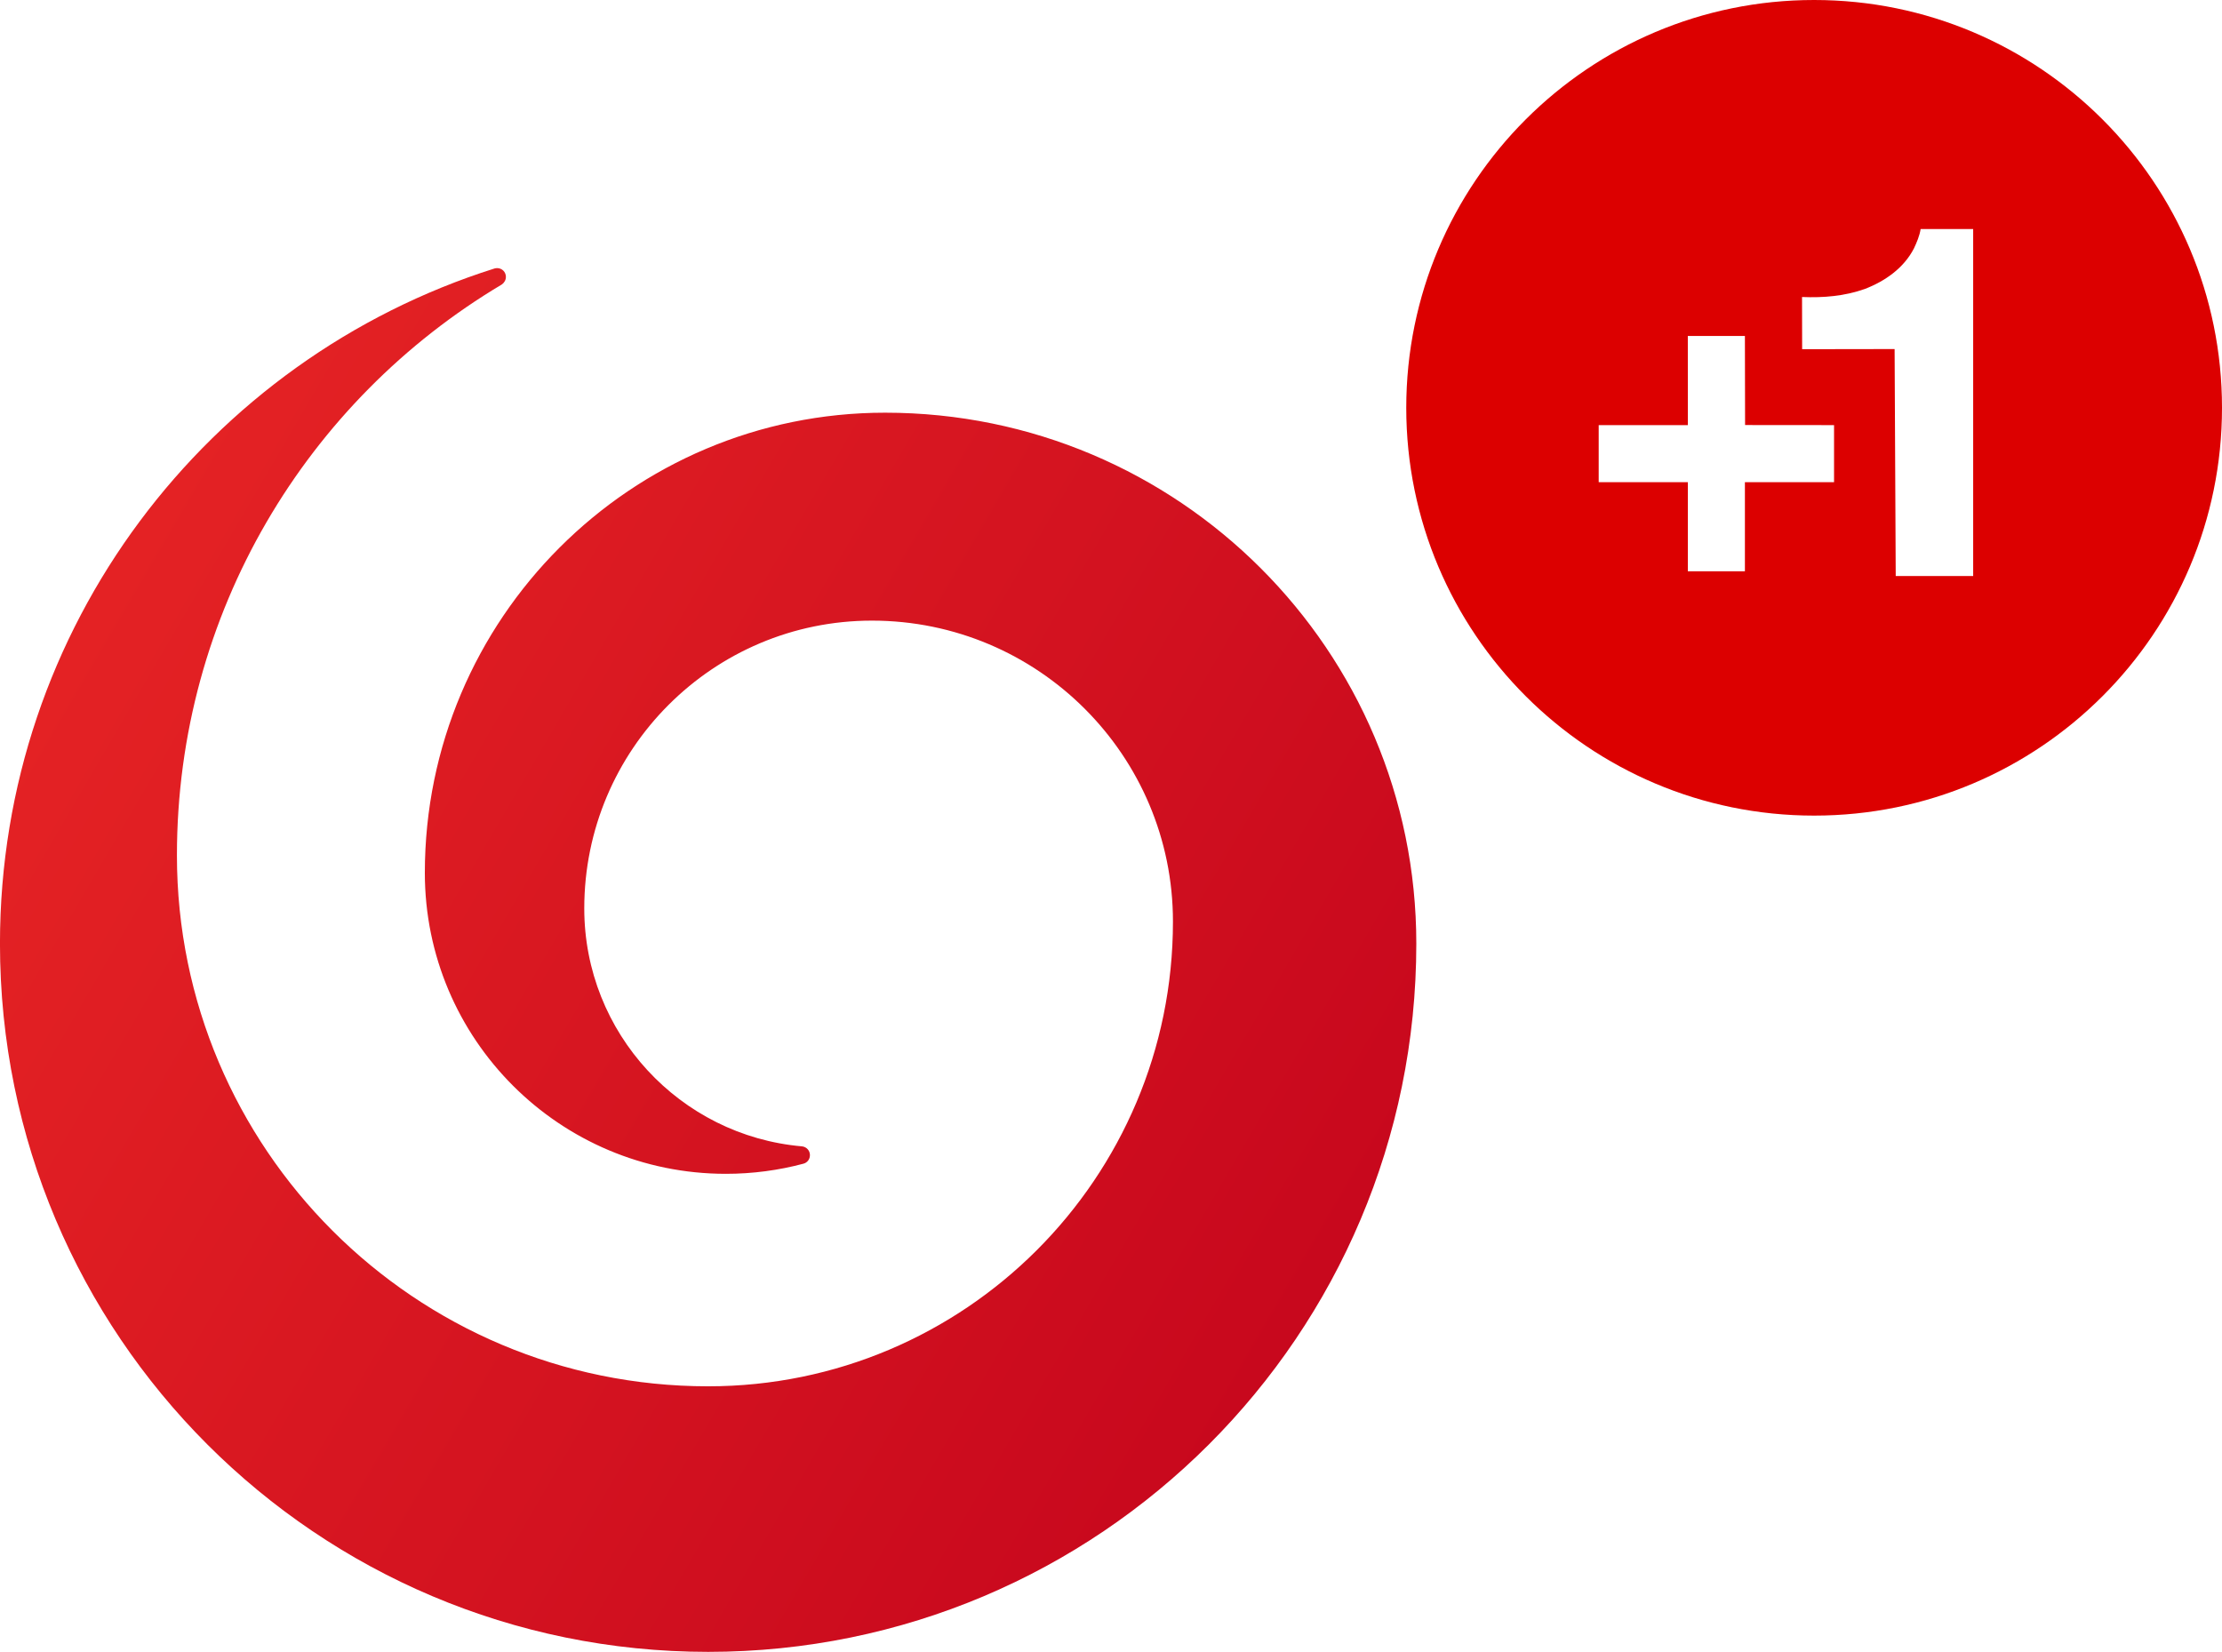
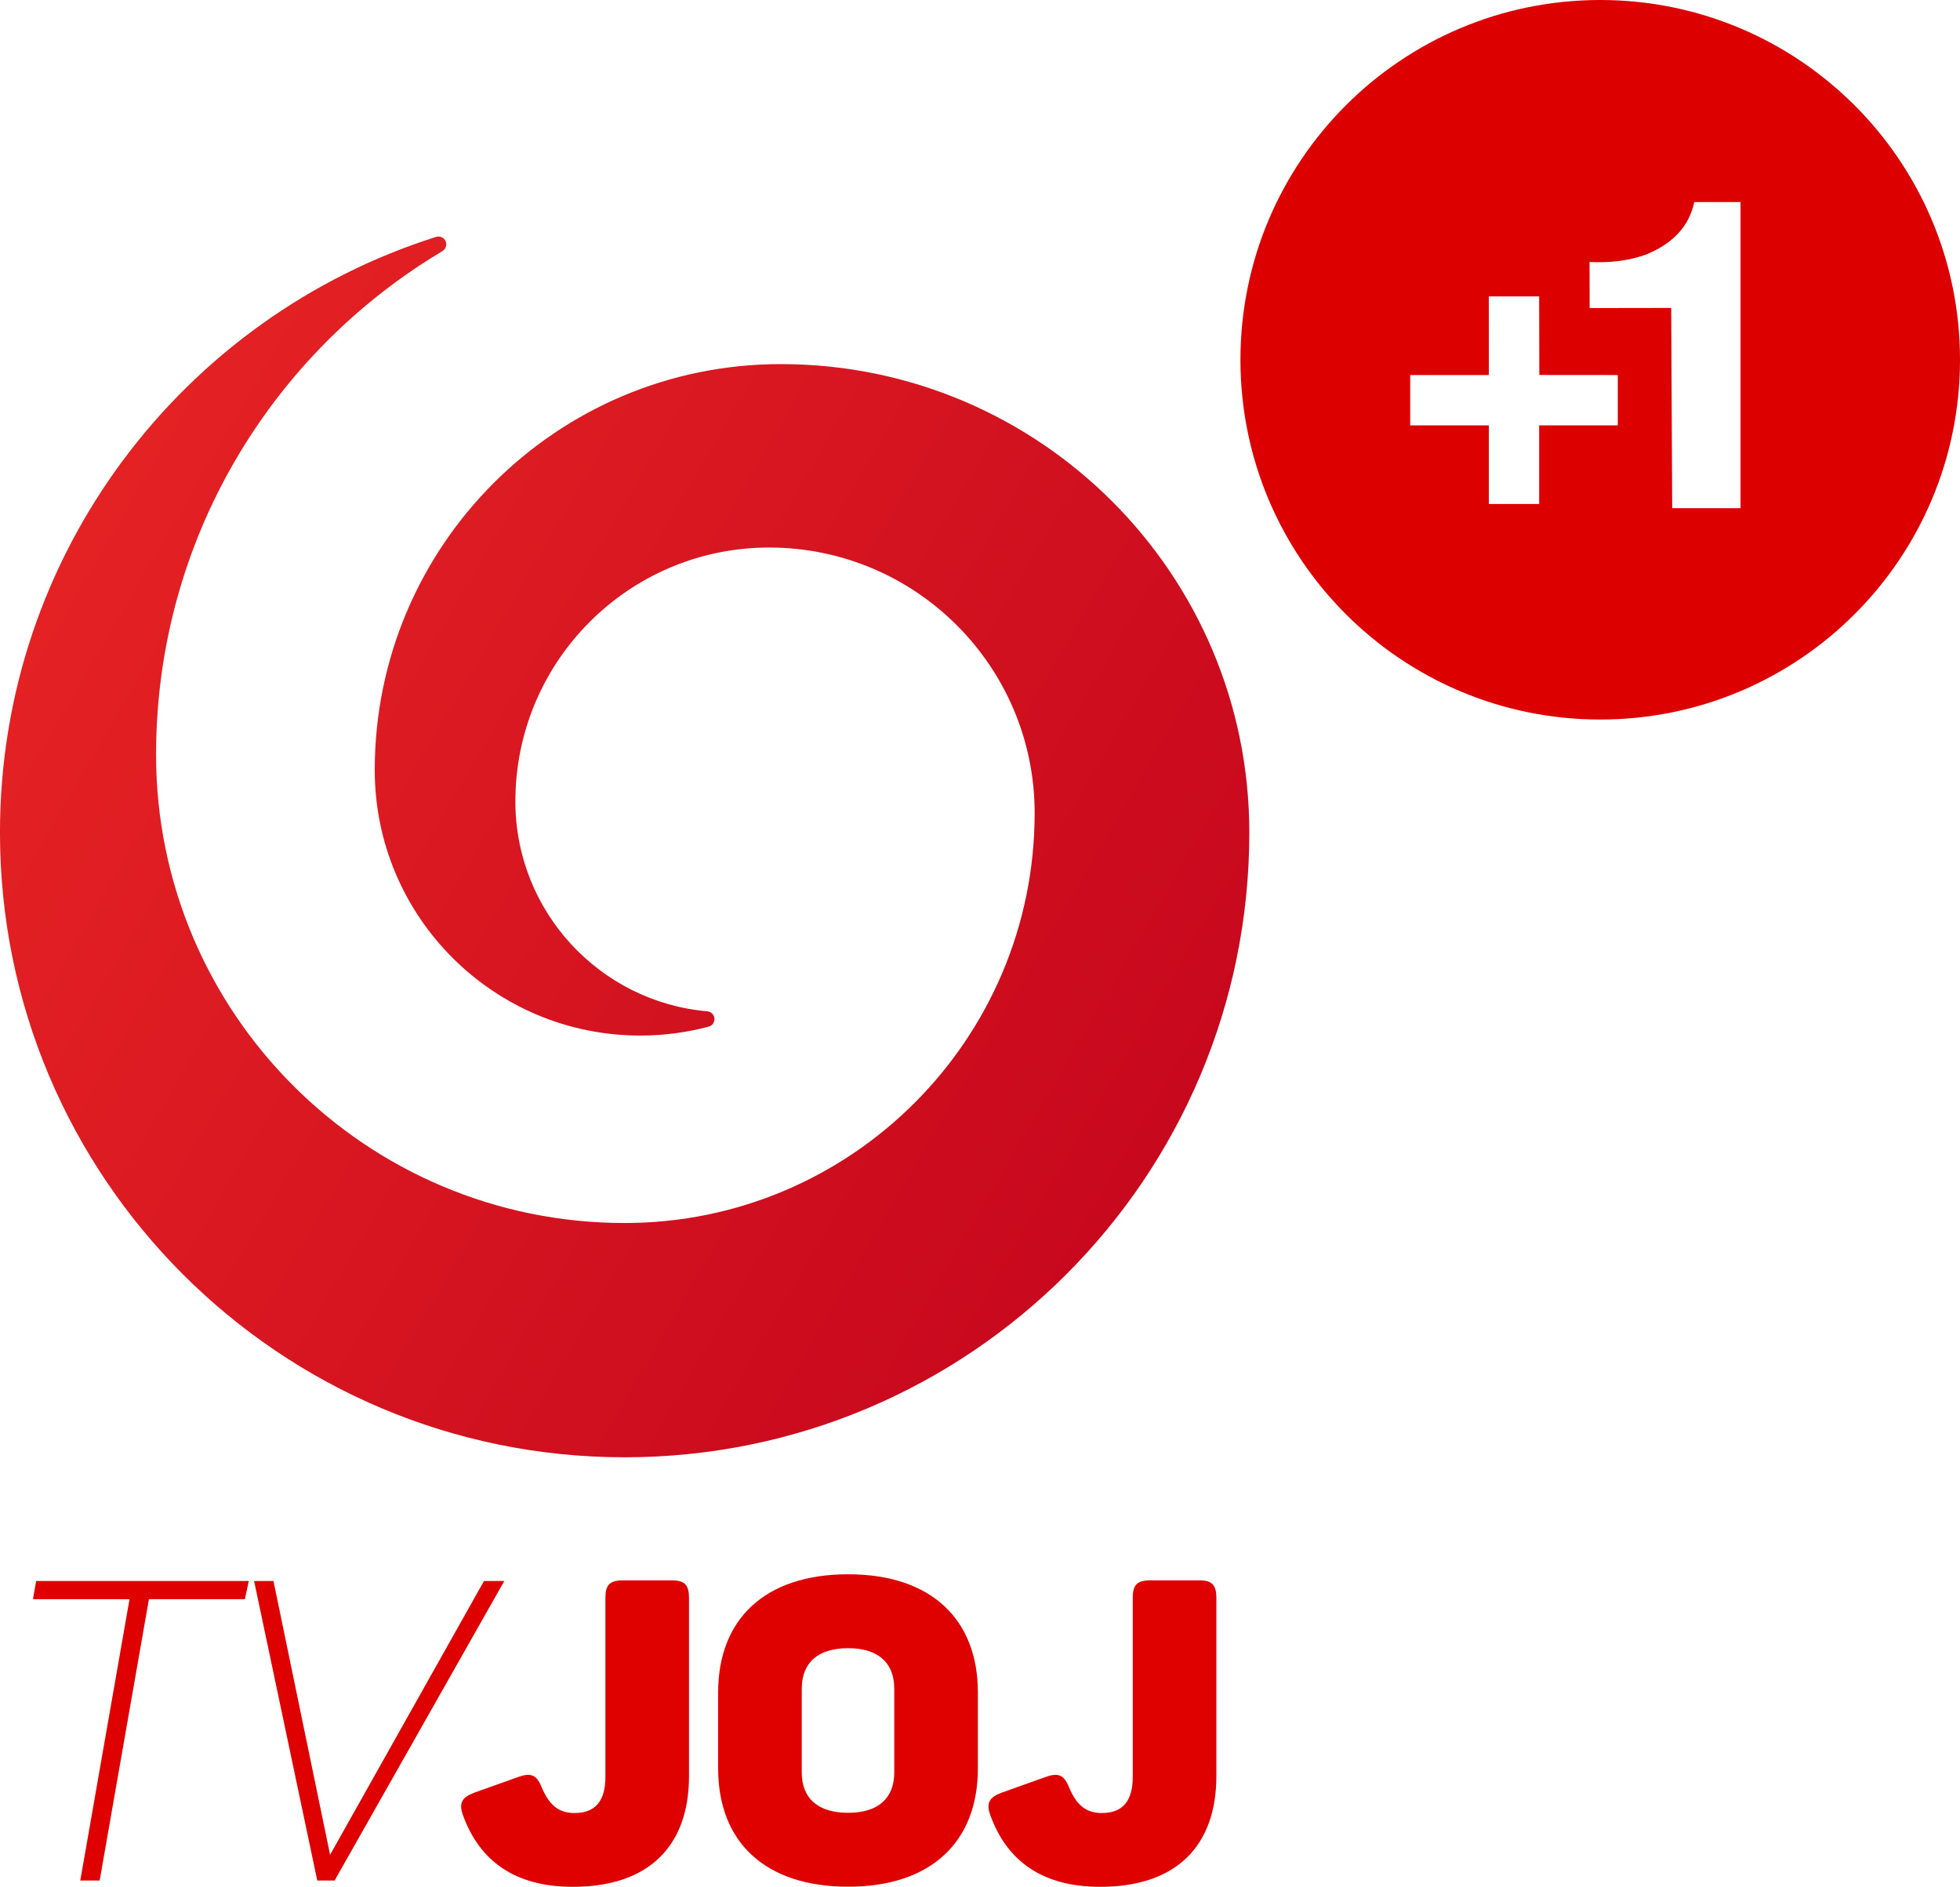
- <svg xmlns="http://www.w3.org/2000/svg" width="623.094pt" height="463.303pt" viewBox="0 0 623.094 463.303" version="1.1" id="svg7">
+ <svg xmlns="http://www.w3.org/2000/svg" xmlns:xlink="http://www.w3.org/1999/xlink" width="623.094pt" height="599.857pt" viewBox="0 0 623.094 599.857" version="1.1" id="svg7">
  <defs id="defs11">
    <clipPath clipPathUnits="userSpaceOnUse" id="clipPath19466">
      <path d="m 81.71,477.897 9.859,-5.692 5.657,9.798 -9.859,5.692 z" id="path19464" />
    </clipPath>
    <linearGradient x1="0" y1="0" x2="1" y2="0" gradientUnits="userSpaceOnUse" gradientTransform="matrix(7.279147,-4.202617,4.202617,7.279147,85.78086,482.066)" spreadMethod="pad" id="linearGradient19472">
      <stop style="stop-opacity:1;stop-color:#e42224" offset="0" id="stop19468" />
      <stop style="stop-opacity:1;stop-color:#c8081d" offset="1" id="stop19470" />
    </linearGradient>
    <clipPath clipPathUnits="userSpaceOnUse" id="clipPath19482">
      <path d="m 92.62,481.622 c 0,-0.555 -0.144,-1.076 -0.396,-1.529 v 0 c -0.044,-1.46 -1.223,-2.635 -2.685,-2.672 v 0 c 1.999,0.033 3.659,1.463 4.046,3.355 v 0 c -0.164,0.691 -0.555,1.294 -1.09,1.725 v 0 c 0.081,-0.279 0.125,-0.574 0.125,-0.879" id="path19480" />
    </clipPath>
    <mask maskUnits="userSpaceOnUse" x="0" y="0" width="1" height="1" id="mask19512">
      <g id="g19538">
        <g clip-path="url(#clipPath19490)" id="g19536">
          <path d="m 89.539,482.501 h 4.046 v -5.08 h -4.046 z" style="fill:#000000;fill-opacity:1;fill-rule:nonzero;stroke:none" id="path19514" />
          <g id="g19534">
            <g id="g19516" />
            <g id="g19532">
              <g clip-path="url(#clipPath19494)" id="g19530">
                <g id="g19528">
                  <g id="g19526">
                    <g id="g19524">
                      <g id="g19522">
                        <g clip-path="url(#clipPath19502)" id="g19520">
                          <path d="m 89.539,477.421 h 4.046 v 5.08 h -4.046 z" style="fill:url(#radialGradient19510);stroke:none" id="path19518" />
                        </g>
                      </g>
                    </g>
                  </g>
                </g>
              </g>
            </g>
          </g>
        </g>
      </g>
    </mask>
    <clipPath clipPathUnits="userSpaceOnUse" id="clipPath19490">
      <path d="m 89.539,482.501 h 4.046 v -5.08 h -4.046 z" id="path19488" />
    </clipPath>
    <clipPath clipPathUnits="userSpaceOnUse" id="clipPath19494">
      <path d="m 89.539,482.501 h 4.046 v -5.08 h -4.046 z" id="path19492" />
    </clipPath>
    <clipPath clipPathUnits="userSpaceOnUse" id="clipPath19502">
      <path d="m 89.539,477.421 h 4.046 v 5.08 h -4.046 z" id="path19500" />
    </clipPath>
    <radialGradient fx="0" fy="0" cx="0" cy="0" r="1" gradientUnits="userSpaceOnUse" gradientTransform="matrix(4.212342,0,0,4.212342,89.48906,481.6274)" spreadMethod="pad" id="radialGradient19510">
      <stop style="stop-opacity:1;stop-color:#000000" offset="0" id="stop19504" />
      <stop style="stop-opacity:1;stop-color:#000000" offset="0.8" id="stop19506" />
      <stop style="stop-opacity:1;stop-color:#b1b3b4" offset="1" id="stop19508" />
    </radialGradient>
    <clipPath clipPathUnits="userSpaceOnUse" id="clipPath19546">
      <path d="m 89.539,482.501 h 4.046 v -5.08 h -4.046 z" id="path19544" />
    </clipPath>
    <clipPath clipPathUnits="userSpaceOnUse" id="clipPath19554">
      <path d="m 89.539,477.421 h 4.046 v 5.08 h -4.046 z" id="path19552" />
    </clipPath>
    <radialGradient fx="0" fy="0" cx="0" cy="0" r="1" gradientUnits="userSpaceOnUse" gradientTransform="matrix(4.212342,0,0,4.212342,89.48906,481.6274)" spreadMethod="pad" id="radialGradient19562">
      <stop style="stop-opacity:1;stop-color:#e42224" offset="0" id="stop19556" />
      <stop style="stop-opacity:1;stop-color:#e42224" offset="0.8" id="stop19558" />
      <stop style="stop-opacity:1;stop-color:#571117" offset="1" id="stop19560" />
    </radialGradient>
-   </defs>
-   <path style="opacity:1;fill:#dc0000;fill-opacity:1;stroke:none;stroke-width:0.631;stroke-opacity:1" d="m 508.719,0 a 114.375,114.375 0 0 0 -114.375,114.375 114.375,114.375 0 0 0 114.375,114.375 114.375,114.375 0 0 0 114.375,-114.375 A 114.375,114.375 0 0 0 508.719,0 Z m 29.868,64.229 h 14.73 v 97.32 h -21.719 l -0.311,-63.649 -25.931,0.04 -0.029,-14.64 c 5.97,0.25 11.93,-0.24 17.59,-2.25 5.68,-2.18 10.92,-5.841 13.77,-11.341 0.83,-1.76 1.59,-3.55 1.9,-5.48 z m -65.29,30 h 16.011 l 0.05,24.98 24.949,0.021 v 16.009 l -24.999,-0.009 v 24.999 h -16 v -24.999 l -25,0.009 v -16.009 h 25 z" id="path4619" />
-   <g transform="matrix(133.965,0,0,133.965,38832.631,782.9892)" id="g4569">
-     <g id="g19450" transform="matrix(0.3527778,0,0,-0.3527778,-319.9515,165.4808)">
-       <g id="g19452">
-         <g id="g19458">
-           <g id="g19460">
-             <g clip-path="url(#clipPath19466)" id="g19462">
-               <path id="path19474" style="fill:url(#linearGradient19472);stroke:none" d="m 88.201,484.054 c -1.701,-0.537 -2.935,-2.128 -2.935,-4.007 v 0 c 0,-2.322 1.881,-4.203 4.202,-4.203 v 0 c 2.32,0 4.202,1.881 4.202,4.203 v 0 c 0,1.74 -1.411,3.151 -3.152,3.151 v 0 c -1.508,0 -2.731,-1.223 -2.731,-2.731 v 0 c 0,-0.987 0.8,-1.786 1.786,-1.786 v 0 c 0.159,0 0.314,0.021 0.46,0.06 v 0 c 0.023,0.006 0.039,0.026 0.039,0.051 v 0 c 0,0.027 -0.02,0.049 -0.047,0.052 v 0 c -0.724,0.063 -1.292,0.672 -1.292,1.412 v 0 c 0,0.943 0.764,1.708 1.707,1.708 v 0 c 0.986,0 1.786,-0.8 1.786,-1.786 v 0 c 0,-1.523 -1.235,-2.758 -2.758,-2.758 v 0 c -1.74,0 -3.152,1.411 -3.152,3.151 v 0 c 0,1.441 0.774,2.701 1.928,3.388 v 0 c 0.014,0.01 0.024,0.026 0.024,0.045 v 0 c 0,0.029 -0.023,0.052 -0.052,0.052 v 0 c -0.005,0 -0.011,-10e-4 -0.015,-0.002" />
+     <clipPath clipPathUnits="userSpaceOnUse" id="clipPath19466-2">
+       <path d="m 81.71,477.897 9.859,-5.692 5.657,9.798 -9.859,5.692 z" id="path19464-9" />
+     </clipPath>
+     <clipPath clipPathUnits="userSpaceOnUse" id="clipPath19482-2">
+       <path d="m 92.62,481.622 c 0,-0.555 -0.144,-1.076 -0.396,-1.529 v 0 c -0.044,-1.46 -1.223,-2.635 -2.685,-2.672 v 0 c 1.999,0.033 3.659,1.463 4.046,3.355 v 0 c -0.164,0.691 -0.555,1.294 -1.09,1.725 v 0 c 0.081,-0.279 0.125,-0.574 0.125,-0.879" id="path19480-0" />
+     </clipPath>
+     <mask maskUnits="userSpaceOnUse" x="0" y="0" width="1" height="1" id="mask19512-3">
+       <g id="g19538-9">
+         <g clip-path="url(#clipPath19490-2)" id="g19536-8">
+           <path d="m 89.539,482.501 h 4.046 v -5.08 h -4.046 z" style="fill:#000000;fill-opacity:1;fill-rule:nonzero;stroke:none" id="path19514-9" />
+           <g id="g19534-6">
+             <g id="g19516-3" />
+             <g id="g19532-0">
+               <g clip-path="url(#clipPath19494-3)" id="g19530-6">
+                 <g id="g19528-2">
+                   <g id="g19526-3">
+                     <g id="g19524-7">
+                       <g id="g19522-0">
+                         <g clip-path="url(#clipPath19502-5)" id="g19520-2">
+                           <path d="m 89.539,477.421 h 4.046 v 5.08 h -4.046 z" style="fill:url(#radialGradient19510-2);stroke:none" id="path19518-7" />
+                         </g>
+                       </g>
+                     </g>
+                   </g>
+                 </g>
+               </g>
            </g>
          </g>
        </g>
      </g>
-     </g>
-     <g id="g19476" transform="matrix(0.3527778,0,0,-0.3527778,-319.9515,165.4808)">
-       <g clip-path="url(#clipPath19482)" id="g19478">
-         <g id="g19484">
-           <g id="g19486" />
-           <g mask="url(#mask19512)" id="g19540">
-             <g id="g19542" />
-             <g id="g19578">
-               <g id="g19576" clip-path="url(#clipPath19546)">
-                 <g id="g19574">
-                   <g id="g19572">
-                     <g id="g19570">
-                       <g id="g19568">
-                         <g id="g19566" clip-path="url(#clipPath19554)">
-                           <path id="path19564" style="fill:url(#radialGradient19562);stroke:none" d="m 89.539,477.421 h 4.046 v 5.08 h -4.046 z" />
+     </mask>
+     <clipPath clipPathUnits="userSpaceOnUse" id="clipPath19490-2">
+       <path d="m 89.539,482.501 h 4.046 v -5.08 h -4.046 z" id="path19488-6" />
+     </clipPath>
+     <clipPath clipPathUnits="userSpaceOnUse" id="clipPath19494-3">
+       <path d="m 89.539,482.501 h 4.046 v -5.08 h -4.046 z" id="path19492-8" />
+     </clipPath>
+     <clipPath clipPathUnits="userSpaceOnUse" id="clipPath19502-5">
+       <path d="m 89.539,477.421 h 4.046 v 5.08 h -4.046 z" id="path19500-9" />
+     </clipPath>
+     <radialGradient fx="0" fy="0" cx="0" cy="0" r="1" gradientUnits="userSpaceOnUse" gradientTransform="matrix(4.212342,0,0,4.212342,89.48906,481.6274)" spreadMethod="pad" id="radialGradient19510-2">
+       <stop style="stop-opacity:1;stop-color:#000000" offset="0" id="stop19504-4" />
+       <stop style="stop-opacity:1;stop-color:#000000" offset="0.8" id="stop19506-0" />
+       <stop style="stop-opacity:1;stop-color:#b1b3b4" offset="1" id="stop19508-7" />
+     </radialGradient>
+     <clipPath clipPathUnits="userSpaceOnUse" id="clipPath19546-5">
+       <path d="m 89.539,482.501 h 4.046 v -5.08 h -4.046 z" id="path19544-2" />
+     </clipPath>
+     <clipPath clipPathUnits="userSpaceOnUse" id="clipPath19554-3">
+       <path d="m 89.539,477.421 h 4.046 v 5.08 h -4.046 z" id="path19552-8" />
+     </clipPath>
+     <radialGradient fx="0" fy="0" cx="0" cy="0" r="1" gradientUnits="userSpaceOnUse" gradientTransform="matrix(4.212342,0,0,4.212342,89.48906,481.6274)" spreadMethod="pad" id="radialGradient19562-7">
+       <stop style="stop-opacity:1;stop-color:#e42224" offset="0" id="stop19556-3" />
+       <stop style="stop-opacity:1;stop-color:#e42224" offset="0.8" id="stop19558-8" />
+       <stop style="stop-opacity:1;stop-color:#571117" offset="1" id="stop19560-5" />
+     </radialGradient>
+     <linearGradient xlink:href="#linearGradient19472" id="linearGradient4679" gradientUnits="userSpaceOnUse" gradientTransform="matrix(7.279147,-4.202617,4.202617,7.279147,85.78086,482.066)" x1="0" y1="0" x2="1" y2="0" spreadMethod="pad" />
+   </defs>
+   <path style="opacity:1;fill:#dc0000;fill-opacity:1;stroke:none;stroke-width:0.631;stroke-opacity:1" d="m 508.719,0 a 114.375,114.375 0 0 0 -114.375,114.375 114.375,114.375 0 0 0 114.375,114.375 114.375,114.375 0 0 0 114.375,-114.375 A 114.375,114.375 0 0 0 508.719,0 Z m 29.868,64.229 h 14.73 v 97.32 h -21.719 l -0.311,-63.649 -25.931,0.04 -0.029,-14.64 c 5.97,0.25 11.93,-0.24 17.59,-2.25 5.68,-2.18 10.92,-5.841 13.77,-11.341 0.83,-1.76 1.59,-3.55 1.9,-5.48 z m -65.29,30 h 16.011 l 0.05,24.98 24.949,0.021 v 16.009 l -24.999,-0.009 v 24.999 h -16 v -24.999 l -25,0.009 v -16.009 h 25 z" id="path4619" />
+   <g transform="matrix(0.9933122,0,0,0.9933122,5.1718399e-5,75.20456)" id="g4737">
+     <g transform="matrix(47.57806,0,0,47.57806,-70644.01,6409.735)" id="g4645">
+       <g transform="matrix(1,0,0,-1,1399.536,349.3356)" id="g19450-1">
+         <g id="g19452-5">
+           <g id="g19458-6">
+             <g id="g19460-5">
+               <g id="g19462-4" clip-path="url(#clipPath19466-2)">
+                 <path d="m 88.201,484.054 c -1.701,-0.537 -2.935,-2.128 -2.935,-4.007 v 0 c 0,-2.322 1.881,-4.203 4.202,-4.203 v 0 c 2.32,0 4.202,1.881 4.202,4.203 v 0 c 0,1.74 -1.411,3.151 -3.152,3.151 v 0 c -1.508,0 -2.731,-1.223 -2.731,-2.731 v 0 c 0,-0.987 0.8,-1.786 1.786,-1.786 v 0 c 0.159,0 0.314,0.021 0.46,0.06 v 0 c 0.023,0.006 0.039,0.026 0.039,0.051 v 0 c 0,0.027 -0.02,0.049 -0.047,0.052 v 0 c -0.724,0.063 -1.292,0.672 -1.292,1.412 v 0 c 0,0.943 0.764,1.708 1.707,1.708 v 0 c 0.986,0 1.786,-0.8 1.786,-1.786 v 0 c 0,-1.523 -1.235,-2.758 -2.758,-2.758 v 0 c -1.74,0 -3.152,1.411 -3.152,3.151 v 0 c 0,1.441 0.774,2.701 1.928,3.388 v 0 c 0.014,0.01 0.024,0.026 0.024,0.045 v 0 c 0,0.029 -0.023,0.052 -0.052,0.052 v 0 c -0.005,0 -0.011,-10e-4 -0.015,-0.002" style="fill:url(#linearGradient4679);stroke:none" id="path19474-1" />
+               </g>
+             </g>
+           </g>
+         </g>
+       </g>
+       <g transform="matrix(1,0,0,-1,1399.536,349.3356)" id="g19476-1">
+         <g id="g19478-5" clip-path="url(#clipPath19482-2)">
+           <g id="g19484-4">
+             <g id="g19486-7" />
+             <g id="g19540-2" mask="url(#mask19512-3)">
+               <g id="g19542-2" />
+               <g id="g19578-8">
+                 <g clip-path="url(#clipPath19546-5)" id="g19576-5">
+                   <g id="g19574-9">
+                     <g id="g19572-8">
+                       <g id="g19570-0">
+                         <g id="g19568-0">
+                           <g clip-path="url(#clipPath19554-3)" id="g19566-9">
+                             <path d="m 89.539,477.421 h 4.046 v 5.08 h -4.046 z" style="fill:url(#radialGradient19562-7);stroke:none" id="path19564-4" />
+                           </g>
                        </g>
                      </g>
                    </g>
                  </g>
                </g>
              </g>
            </g>
          </g>
        </g>
      </g>
    </g>
+     <g transform="translate(-75.03657,-84.31522)" id="g4707">
+       <path style="opacity:1;fill:#df0000" id="path11" d="m 86.6,514.61 h 68.06 l -1.25,5.83 H 122.7 l -15.767,90.05 H 100.73 l 15.76,-90.05 h -30.9 z" />
+       <path style="opacity:1;fill:#df0000" id="path13" d="m 156.36,514.61 h 6.195 l 18.125,87.64 49.26,-87.64 h 6.5 l -54.32,95.88 h -5.54 l -20.22,-95.88 z" />
+       <g transform="matrix(1.953948,0,0,1.953948,198.1805,471.05)" id="g4574" style="fill:#df0000;fill-opacity:1">
+         <path d="m 49.833,25.089 v 29.179 c 0,11.351 -6.497,18.124 -19.028,18.124 -9.542,0 -15.282,-4.282 -17.976,-11.683 -0.757,-2.012 -0.203,-2.971 1.809,-3.728 l 7.18,-2.565 c 2.086,-0.757 3.045,-0.406 3.876,1.661 1.181,2.768 2.639,4.227 5.389,4.227 3.396,0 5.057,-1.938 5.057,-5.961 V 25.089 c 0,-2.141 0.683,-2.898 2.898,-2.898 h 7.954 c 2.159,0 2.842,0.757 2.842,2.898" id="path20" style="fill:#df0000;fill-opacity:1;stroke-width:3.78" />
+         <path d="m 75.904,21.196 c 13.621,0 21.243,7.401 21.243,19.36 v 12.458 c 0,11.96 -7.622,19.36 -21.243,19.36 -13.695,0 -21.299,-7.401 -21.299,-19.36 V 40.556 c 0,-11.96 7.604,-19.36 21.299,-19.36 m 0,12.107 c -4.835,0 -7.604,2.27 -7.604,6.644 v 13.695 c 0,4.356 2.768,6.626 7.604,6.626 4.78,0 7.549,-2.27 7.549,-6.626 V 39.947 c 0,-4.374 -2.768,-6.644 -7.549,-6.644" id="path22" style="fill:#df0000;fill-opacity:1;stroke-width:3.78" />
+         <path d="m 136.21,25.089 v 29.179 c 0,11.351 -6.497,18.124 -19.028,18.124 -9.542,0 -15.282,-4.282 -17.976,-11.683 -0.757,-2.012 -0.203,-2.971 1.809,-3.728 l 7.18,-2.565 c 2.086,-0.757 3.045,-0.406 3.876,1.661 1.181,2.768 2.621,4.227 5.389,4.227 3.396,0 5.057,-1.938 5.057,-5.961 V 25.089 c 0,-2.141 0.683,-2.898 2.898,-2.898 h 7.955 c 2.141,0 2.842,0.757 2.842,2.898" id="path24" style="fill:#df0000;fill-opacity:1;stroke-width:3.78" />
+       </g>
+     </g>
  </g>
</svg>
